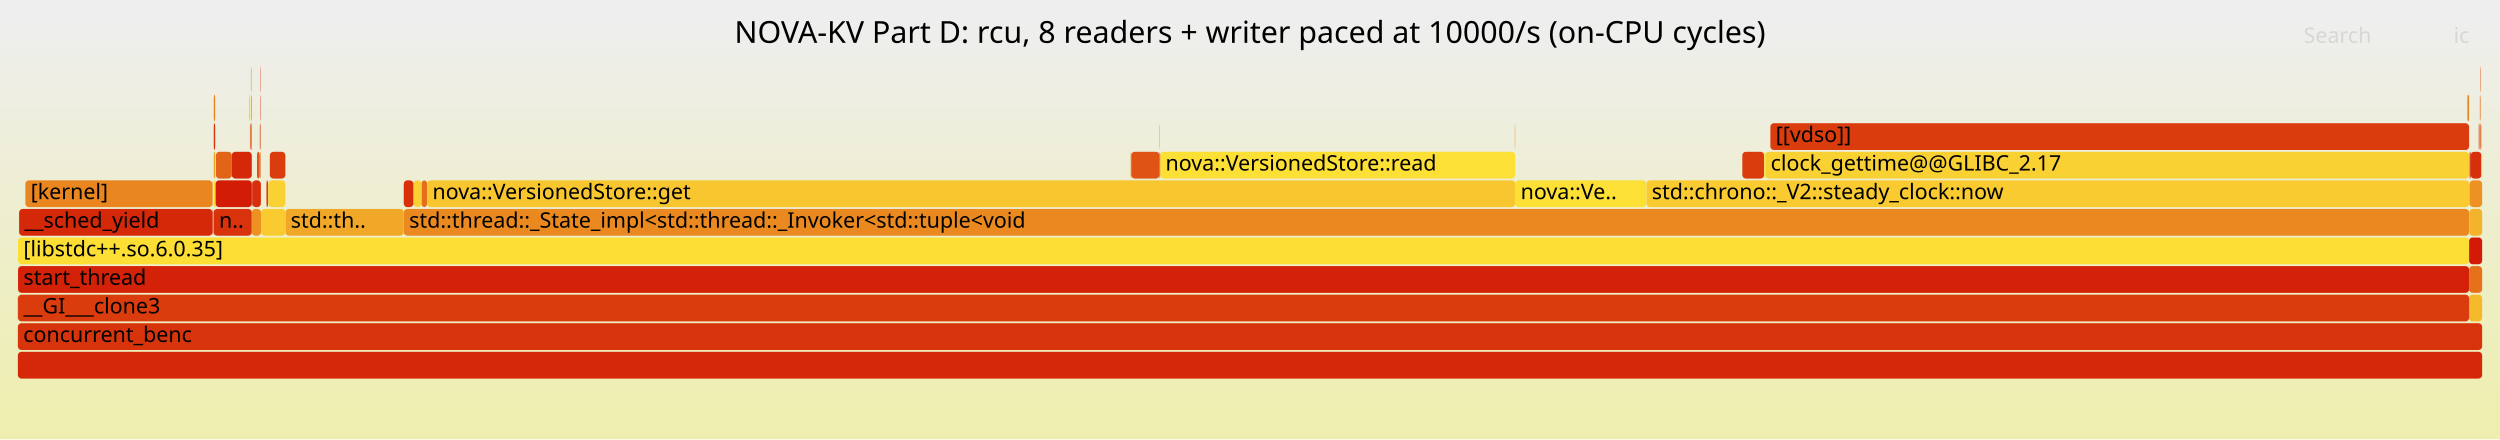
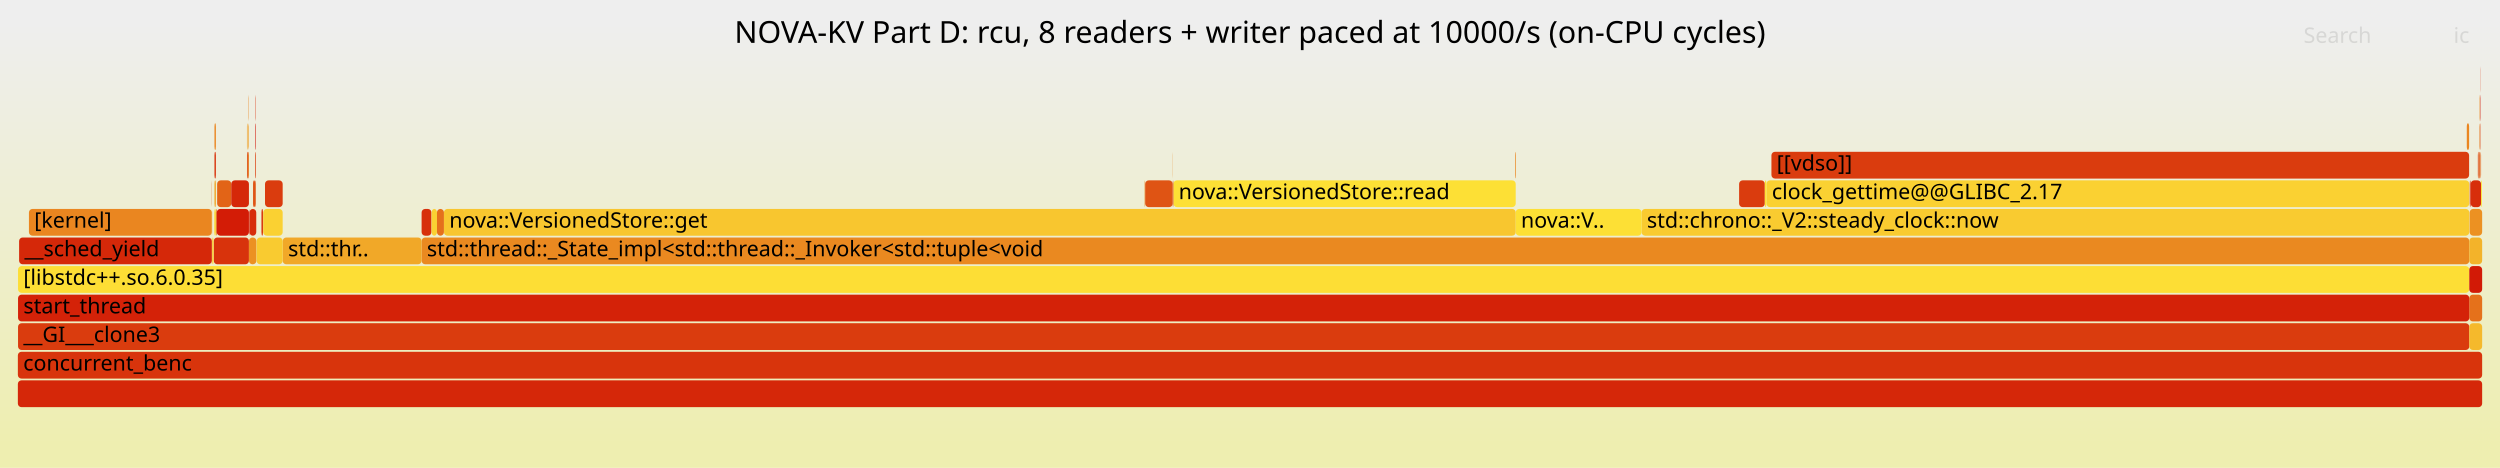
- <svg xmlns="http://www.w3.org/2000/svg" version="1.1" width="1400" height="246" viewBox="0 0 1400 246">
+ <svg xmlns="http://www.w3.org/2000/svg" version="1.1" width="1400" height="262" viewBox="0 0 1400 262">
  <defs>
    <linearGradient id="background" y1="0" y2="1" x1="0" x2="0">
      <stop stop-color="#eeeeee" offset="5%" />
      <stop stop-color="#eeeeb0" offset="95%" />
    </linearGradient>
  </defs>
  <style type="text/css">
	text { font-family:Verdana; font-size:12px; fill:rgb(0,0,0); }
	#search, #ignorecase { opacity:0.1; cursor:pointer; }
	#search:hover, #search.show, #ignorecase:hover, #ignorecase.show { opacity:1; }
	#subtitle { text-anchor:middle; font-color:rgb(160,160,160); }
	#title { text-anchor:middle; font-size:17px}
	#unzoom { cursor:pointer; }
	#frames &gt; *:hover { stroke:black; stroke-width:0.5; cursor:pointer; }
	.hide { display:none; }
	.parent { opacity:0.5; }
</style>
-   <rect x="0.0" y="0" width="1400.0" height="246.0" fill="url(#background)" />
+   <rect x="0.0" y="0" width="1400.0" height="262.0" fill="url(#background)" />
  <text id="title" x="700.00" y="24">NOVA-KV Part D: rcu, 8 readers + writer paced at 10000/s (on-CPU cycles)</text>
-   <text id="details" x="10.00" y="229"> </text>
+   <text id="details" x="10.00" y="245"> </text>
  <text id="unzoom" x="10.00" y="24" class="hide">Reset Zoom</text>
  <text id="search" x="1290.00" y="24">Search</text>
  <text id="ignorecase" x="1374.00" y="24">ic</text>
-   <text id="matched" x="1290.00" y="229"> </text>
+   <text id="matched" x="1290.00" y="245"> </text>
  <g id="frames">
    <g>
-       <rect x="1388.8" y="69" width="0.4" height="15.0" fill="rgb(223,87,20)" rx="2" ry="2" />
-       <text x="1391.77" y="79.5" />
-     </g>
-     <g>
-       <rect x="10.0" y="197" width="1380.0" height="15.0" fill="rgb(213,39,9)" rx="2" ry="2" />
-       <text x="13.00" y="207.5" />
-     </g>
-     <g>
-       <rect x="120.7" y="101" width="20.3" height="15.0" fill="rgb(211,28,6)" rx="2" ry="2" />
-       <text x="123.69" y="111.5" />
-     </g>
-     <g>
-       <rect x="848.3" y="69" width="0.2" height="15.0" fill="rgb(234,134,32)" rx="2" ry="2" />
-       <text x="851.27" y="79.5" />
-     </g>
-     <g>
-       <rect x="140.8" y="53" width="0.2" height="15.0" fill="rgb(215,46,11)" rx="2" ry="2" />
-       <text x="143.76" y="63.5" />
-     </g>
-     <g>
-       <rect x="139.8" y="69" width="0.2" height="15.0" fill="rgb(254,228,54)" rx="2" ry="2" />
-       <text x="142.76" y="79.5" />
-     </g>
-     <g>
-       <rect x="1389.0" y="53" width="0.2" height="15.0" fill="rgb(218,62,14)" rx="2" ry="2" />
-       <text x="1391.98" y="63.5" />
-     </g>
-     <g>
-       <rect x="231.5" y="101" width="0.2" height="15.0" fill="rgb(234,134,32)" rx="2" ry="2" />
-       <text x="234.51" y="111.5" />
-     </g>
-     <g>
-       <rect x="145.5" y="85" width="0.4" height="15.0" fill="rgb(223,87,20)" rx="2" ry="2" />
-       <text x="148.51" y="95.5" />
-     </g>
-     <g>
-       <rect x="1382.8" y="117" width="7.2" height="15.0" fill="rgb(243,179,42)" rx="2" ry="2" />
-       <text x="1385.76" y="127.5" />
-     </g>
-     <g>
-       <rect x="141.3" y="101" width="4.8" height="15.0" fill="rgb(215,46,11)" rx="2" ry="2" />
-       <text x="144.29" y="111.5" />
-     </g>
-     <g>
-       <rect x="1382.7" y="165" width="7.3" height="15.0" fill="rgb(245,185,44)" rx="2" ry="2" />
-       <text x="1385.73" y="175.5" />
-     </g>
-     <g>
-       <rect x="140.6" y="37" width="0.2" height="15.0" fill="rgb(234,134,32)" rx="2" ry="2" />
-       <text x="143.64" y="47.5" />
-     </g>
-     <g>
-       <rect x="119.2" y="117" width="0.4" height="15.0" fill="rgb(250,209,50)" rx="2" ry="2" />
-       <text x="122.21" y="127.5" />
-     </g>
-     <g>
-       <rect x="119.7" y="69" width="0.8" height="15.0" fill="rgb(216,52,12)" rx="2" ry="2" />
-       <text x="122.69" y="79.5" />
-     </g>
-     <g>
-       <rect x="140.4" y="69" width="0.6" height="15.0" fill="rgb(230,119,28)" rx="2" ry="2" />
-       <text x="143.44" y="79.5" />
-     </g>
-     <g>
-       <rect x="1388.8" y="53" width="0.2" height="15.0" fill="rgb(238,155,37)" rx="2" ry="2" />
+       <rect x="657.1" y="101" width="191.7" height="15.0" fill="rgb(253,224,53)" rx="2" ry="2" />
+       <text x="660.07" y="111.5">nova::VersionedStore::read</text>
+     </g>
+     <g>
+       <rect x="121.6" y="101" width="7.9" height="15.0" fill="rgb(226,100,23)" rx="2" ry="2" />
+       <text x="124.64" y="111.5" />
+     </g>
+     <g>
+       <rect x="120.0" y="117" width="0.9" height="15.0" fill="rgb(252,217,52)" rx="2" ry="2" />
+       <text x="123.01" y="127.5" />
+     </g>
+     <g>
+       <rect x="142.9" y="85" width="0.4" height="15.0" fill="rgb(218,62,14)" rx="2" ry="2" />
+       <text x="145.94" y="95.5" />
+     </g>
+     <g>
+       <rect x="118.6" y="133" width="0.2" height="15.0" fill="rgb(209,20,4)" rx="2" ry="2" />
+       <text x="121.56" y="143.5" />
+     </g>
+     <g>
+       <rect x="138.3" y="69" width="0.1" height="15.0" fill="rgb(234,134,32)" rx="2" ry="2" />
+       <text x="141.28" y="79.5" />
+     </g>
+     <g>
+       <rect x="973.9" y="101" width="14.4" height="15.0" fill="rgb(218,60,14)" rx="2" ry="2" />
+       <text x="976.93" y="111.5" />
+     </g>
+     <g>
+       <rect x="138.4" y="85" width="0.5" height="15.0" fill="rgb(215,46,11)" rx="2" ry="2" />
+       <text x="141.42" y="95.5" />
+     </g>
+     <g>
+       <rect x="1383.6" y="101" width="5.8" height="15.0" fill="rgb(215,46,11)" rx="2" ry="2" />
+       <text x="1386.61" y="111.5" />
+     </g>
+     <g>
+       <rect x="10.0" y="213" width="1380.0" height="15.0" fill="rgb(213,39,9)" rx="2" ry="2" />
+       <text x="13.00" y="223.5" />
+     </g>
+     <g>
+       <rect x="143.1" y="53" width="0.2" height="15.0" fill="rgb(215,47,11)" rx="2" ry="2" />
+       <text x="146.08" y="63.5" />
+     </g>
+     <g>
+       <rect x="656.6" y="85" width="0.1" height="15.0" fill="rgb(234,134,32)" rx="2" ry="2" />
+       <text x="659.57" y="95.5" />
+     </g>
+     <g>
+       <rect x="1383.5" y="101" width="0.1" height="15.0" fill="rgb(241,169,40)" rx="2" ry="2" />
+       <text x="1386.50" y="111.5" />
+     </g>
+     <g>
+       <rect x="236.1" y="133" width="1146.7" height="15.0" fill="rgb(234,137,32)" rx="2" ry="2" />
+       <text x="239.06" y="143.5">std::thread::_State_impl&lt;std::thread::_Invoker&lt;std::tuple&lt;void </text>
+     </g>
+     <g>
+       <rect x="848.4" y="85" width="0.4" height="15.0" fill="rgb(234,134,32)" rx="2" ry="2" />
+       <text x="851.39" y="95.5" />
+     </g>
+     <g>
+       <rect x="1388.5" y="53" width="0.2" height="15.0" fill="rgb(234,134,32)" rx="2" ry="2" />
+       <text x="1391.45" y="63.5" />
+     </g>
+     <g>
+       <rect x="10.0" y="197" width="1380.0" height="15.0" fill="rgb(216,52,12)" rx="2" ry="2" />
+       <text x="13.00" y="207.5">concurrent_benc</text>
+     </g>
+     <g>
+       <rect x="919.3" y="117" width="463.5" height="15.0" fill="rgb(249,203,48)" rx="2" ry="2" />
+       <text x="922.27" y="127.5">std::chrono::_V2::steady_clock::now</text>
+     </g>
+     <g>
+       <rect x="10.7" y="133" width="107.9" height="15.0" fill="rgb(213,40,9)" rx="2" ry="2" />
+       <text x="13.71" y="143.5">__sched_yield</text>
+     </g>
+     <g>
+       <rect x="992.0" y="85" width="390.7" height="15.0" fill="rgb(218,60,14)" rx="2" ry="2" />
+       <text x="994.96" y="95.5">[[vdso]]</text>
+     </g>
+     <g>
+       <rect x="147.4" y="117" width="10.9" height="15.0" fill="rgb(250,209,50)" rx="2" ry="2" />
+       <text x="150.35" y="127.5" />
+     </g>
+     <g>
+       <rect x="1388.5" y="69" width="0.2" height="15.0" fill="rgb(238,155,37)" rx="2" ry="2" />
+       <text x="1391.45" y="79.5" />
+     </g>
+     <g>
+       <rect x="1388.8" y="53" width="0.2" height="15.0" fill="rgb(208,17,4)" rx="2" ry="2" />
      <text x="1391.79" y="63.5" />
    </g>
    <g>
-       <rect x="119.6" y="117" width="21.4" height="15.0" fill="rgb(216,51,12)" rx="2" ry="2" />
-       <text x="122.64" y="127.5">n..</text>
-     </g>
-     <g>
-       <rect x="145.6" y="37" width="0.2" height="15.0" fill="rgb(215,47,11)" rx="2" ry="2" />
-       <text x="148.63" y="47.5" />
-     </g>
-     <g>
-       <rect x="143.9" y="85" width="1.5" height="15.0" fill="rgb(223,84,20)" rx="2" ry="2" />
-       <text x="146.90" y="95.5" />
-     </g>
-     <g>
-       <rect x="226.1" y="117" width="1156.6" height="15.0" fill="rgb(234,137,32)" rx="2" ry="2" />
-       <text x="229.15" y="127.5">std::thread::_State_impl&lt;std::thread::_Invoker&lt;std::tuple&lt;void </text>
-     </g>
-     <g>
-       <rect x="140.6" y="53" width="0.2" height="15.0" fill="rgb(238,155,37)" rx="2" ry="2" />
-       <text x="143.64" y="63.5" />
-     </g>
-     <g>
-       <rect x="649.1" y="69" width="0.2" height="15.0" fill="rgb(234,134,32)" rx="2" ry="2" />
-       <text x="652.10" y="79.5" />
-     </g>
-     <g>
-       <rect x="922.0" y="101" width="460.7" height="15.0" fill="rgb(249,203,48)" rx="2" ry="2" />
-       <text x="924.98" y="111.5">std::chrono::_V2::steady_clock::now</text>
-     </g>
-     <g>
-       <rect x="10.1" y="133" width="1372.6" height="15.0" fill="rgb(253,222,53)" rx="2" ry="2" />
-       <text x="13.12" y="143.5">[libstdc++.so.6.0.35]</text>
-     </g>
-     <g>
-       <rect x="633.2" y="85" width="0.3" height="15.0" fill="rgb(234,134,32)" rx="2" ry="2" />
-       <text x="636.21" y="95.5" />
-     </g>
-     <g>
-       <rect x="10.0" y="165" width="0.1" height="15.0" fill="rgb(210,24,5)" rx="2" ry="2" />
-       <text x="13.00" y="175.5" />
-     </g>
-     <g>
-       <rect x="139.8" y="53" width="0.2" height="15.0" fill="rgb(234,134,32)" rx="2" ry="2" />
-       <text x="142.79" y="63.5" />
-     </g>
-     <g>
-       <rect x="1383.0" y="85" width="0.6" height="15.0" fill="rgb(207,12,2)" rx="2" ry="2" />
-       <text x="1386.04" y="95.5" />
-     </g>
-     <g>
-       <rect x="649.7" y="85" width="198.8" height="15.0" fill="rgb(253,224,53)" rx="2" ry="2" />
-       <text x="652.68" y="95.5">nova::VersionedStore::read</text>
-     </g>
-     <g>
-       <rect x="1388.8" y="37" width="0.2" height="15.0" fill="rgb(234,134,32)" rx="2" ry="2" />
-       <text x="1391.79" y="47.5" />
-     </g>
-     <g>
-       <rect x="145.6" y="53" width="0.2" height="15.0" fill="rgb(208,17,4)" rx="2" ry="2" />
-       <text x="148.56" y="63.5" />
-     </g>
-     <g>
-       <rect x="1383.6" y="85" width="6.0" height="15.0" fill="rgb(215,46,11)" rx="2" ry="2" />
-       <text x="1386.60" y="95.5" />
-     </g>
-     <g>
-       <rect x="975.7" y="85" width="12.2" height="15.0" fill="rgb(218,60,14)" rx="2" ry="2" />
-       <text x="978.73" y="95.5" />
-     </g>
-     <g>
-       <rect x="14.2" y="101" width="104.8" height="15.0" fill="rgb(234,134,32)" rx="2" ry="2" />
-       <text x="17.18" y="111.5">[kernel]</text>
-     </g>
-     <g>
-       <rect x="120.9" y="85" width="8.9" height="15.0" fill="rgb(226,100,23)" rx="2" ry="2" />
-       <text x="123.93" y="95.5" />
-     </g>
-     <g>
-       <rect x="988.0" y="85" width="0.6" height="15.0" fill="rgb(254,226,54)" rx="2" ry="2" />
-       <text x="990.96" y="95.5" />
-     </g>
-     <g>
-       <rect x="1388.4" y="69" width="0.3" height="15.0" fill="rgb(223,84,20)" rx="2" ry="2" />
-       <text x="1391.40" y="79.5" />
-     </g>
-     <g>
-       <rect x="119.0" y="117" width="0.2" height="15.0" fill="rgb(209,20,4)" rx="2" ry="2" />
-       <text x="122.02" y="127.5" />
-     </g>
-     <g>
-       <rect x="236.0" y="101" width="3.2" height="15.0" fill="rgb(229,112,27)" rx="2" ry="2" />
-       <text x="239.03" y="111.5" />
-     </g>
-     <g>
-       <rect x="649.3" y="85" width="0.4" height="15.0" fill="rgb(224,88,21)" rx="2" ry="2" />
-       <text x="652.32" y="95.5" />
-     </g>
-     <g>
-       <rect x="1381.7" y="53" width="1.0" height="15.0" fill="rgb(234,134,32)" rx="2" ry="2" />
-       <text x="1384.68" y="63.5" />
-     </g>
-     <g>
-       <rect x="10.1" y="165" width="1372.6" height="15.0" fill="rgb(218,60,14)" rx="2" ry="2" />
-       <text x="13.12" y="175.5">__GI___clone3</text>
-     </g>
-     <g>
-       <rect x="633.5" y="85" width="15.8" height="15.0" fill="rgb(223,84,20)" rx="2" ry="2" />
-       <text x="636.54" y="95.5" />
-     </g>
-     <g>
-       <rect x="150.2" y="101" width="9.6" height="15.0" fill="rgb(250,209,50)" rx="2" ry="2" />
-       <text x="153.16" y="111.5" />
-     </g>
-     <g>
-       <rect x="1382.7" y="149" width="7.3" height="15.0" fill="rgb(229,113,27)" rx="2" ry="2" />
-       <text x="1385.73" y="159.5" />
-     </g>
-     <g>
-       <rect x="10.1" y="149" width="1372.6" height="15.0" fill="rgb(212,34,8)" rx="2" ry="2" />
-       <text x="13.12" y="159.5">start_thread</text>
-     </g>
-     <g>
-       <rect x="119.7" y="85" width="0.8" height="15.0" fill="rgb(240,165,39)" rx="2" ry="2" />
-       <text x="122.69" y="95.5" />
-     </g>
-     <g>
-       <rect x="1382.8" y="85" width="0.1" height="15.0" fill="rgb(226,96,23)" rx="2" ry="2" />
-       <text x="1385.84" y="95.5" />
-     </g>
-     <g>
-       <rect x="151.1" y="85" width="8.7" height="15.0" fill="rgb(218,60,14)" rx="2" ry="2" />
-       <text x="154.13" y="95.5" />
-     </g>
-     <g>
-       <rect x="1389.4" y="69" width="0.2" height="15.0" fill="rgb(229,110,26)" rx="2" ry="2" />
-       <text x="1392.41" y="79.5" />
-     </g>
-     <g>
-       <rect x="988.6" y="85" width="394.1" height="15.0" fill="rgb(250,209,50)" rx="2" ry="2" />
-       <text x="991.56" y="95.5">clock_gettime@@GLIBC_2.17</text>
-     </g>
-     <g>
-       <rect x="1388.3" y="53" width="0.1" height="15.0" fill="rgb(234,134,32)" rx="2" ry="2" />
-       <text x="1391.28" y="63.5" />
-     </g>
-     <g>
-       <rect x="119.0" y="101" width="0.2" height="15.0" fill="rgb(237,150,35)" rx="2" ry="2" />
-       <text x="122.03" y="111.5" />
-     </g>
-     <g>
-       <rect x="159.8" y="117" width="66.3" height="15.0" fill="rgb(241,168,40)" rx="2" ry="2" />
-       <text x="162.79" y="127.5">std::th..</text>
-     </g>
-     <g>
-       <rect x="226.1" y="101" width="5.4" height="15.0" fill="rgb(215,48,11)" rx="2" ry="2" />
-       <text x="229.15" y="111.5" />
-     </g>
-     <g>
-       <rect x="1388.1" y="69" width="0.2" height="15.0" fill="rgb(218,61,14)" rx="2" ry="2" />
-       <text x="1391.10" y="79.5" />
-     </g>
-     <g>
-       <rect x="145.5" y="69" width="0.4" height="15.0" fill="rgb(218,62,14)" rx="2" ry="2" />
-       <text x="148.53" y="79.5" />
-     </g>
-     <g>
-       <rect x="1383.0" y="101" width="7.0" height="15.0" fill="rgb(236,145,34)" rx="2" ry="2" />
-       <text x="1386.00" y="111.5" />
-     </g>
-     <g>
-       <rect x="119.7" y="53" width="0.8" height="15.0" fill="rgb(234,134,32)" rx="2" ry="2" />
-       <text x="122.70" y="63.5" />
-     </g>
-     <g>
-       <rect x="848.5" y="101" width="73.5" height="15.0" fill="rgb(253,224,53)" rx="2" ry="2" />
-       <text x="851.55" y="111.5">nova::Ve..</text>
-     </g>
-     <g>
-       <rect x="1389.6" y="85" width="0.4" height="15.0" fill="rgb(254,228,54)" rx="2" ry="2" />
-       <text x="1392.59" y="95.5" />
-     </g>
-     <g>
-       <rect x="119.7" y="101" width="0.8" height="15.0" fill="rgb(252,217,52)" rx="2" ry="2" />
-       <text x="122.69" y="111.5" />
-     </g>
-     <g>
-       <rect x="991.4" y="69" width="391.3" height="15.0" fill="rgb(218,60,14)" rx="2" ry="2" />
-       <text x="994.41" y="79.5">[[vdso]]</text>
-     </g>
-     <g>
-       <rect x="1382.7" y="133" width="7.3" height="15.0" fill="rgb(210,26,6)" rx="2" ry="2" />
-       <text x="1385.73" y="143.5" />
-     </g>
-     <g>
-       <rect x="10.0" y="181" width="1380.0" height="15.0" fill="rgb(216,52,12)" rx="2" ry="2" />
-       <text x="13.00" y="191.5">concurrent_benc</text>
-     </g>
-     <g>
-       <rect x="141.0" y="101" width="0.3" height="15.0" fill="rgb(207,12,2)" rx="2" ry="2" />
-       <text x="144.01" y="111.5" />
-     </g>
-     <g>
-       <rect x="231.7" y="101" width="4.3" height="15.0" fill="rgb(250,209,50)" rx="2" ry="2" />
-       <text x="234.67" y="111.5" />
-     </g>
-     <g>
-       <rect x="140.1" y="69" width="0.3" height="15.0" fill="rgb(215,46,11)" rx="2" ry="2" />
-       <text x="143.12" y="79.5" />
-     </g>
-     <g>
-       <rect x="140.4" y="53" width="0.2" height="15.0" fill="rgb(254,228,54)" rx="2" ry="2" />
-       <text x="143.44" y="63.5" />
-     </g>
-     <g>
-       <rect x="120.6" y="101" width="0.1" height="15.0" fill="rgb(229,113,27)" rx="2" ry="2" />
-       <text x="123.56" y="111.5" />
-     </g>
-     <g>
-       <rect x="140.0" y="69" width="0.1" height="15.0" fill="rgb(238,155,37)" rx="2" ry="2" />
-       <text x="143.01" y="79.5" />
-     </g>
-     <g>
-       <rect x="141.0" y="117" width="5.2" height="15.0" fill="rgb(236,145,34)" rx="2" ry="2" />
-       <text x="143.99" y="127.5" />
-     </g>
-     <g>
-       <rect x="129.8" y="85" width="11.2" height="15.0" fill="rgb(213,40,9)" rx="2" ry="2" />
-       <text x="132.75" y="95.5" />
-     </g>
-     <g>
-       <rect x="1389.1" y="37" width="0.1" height="15.0" fill="rgb(208,17,4)" rx="2" ry="2" />
-       <text x="1392.08" y="47.5" />
-     </g>
-     <g>
-       <rect x="239.2" y="101" width="609.3" height="15.0" fill="rgb(248,198,47)" rx="2" ry="2" />
-       <text x="242.18" y="111.5">nova::VersionedStore::get</text>
-     </g>
-     <g>
-       <rect x="1382.8" y="101" width="0.1" height="15.0" fill="rgb(225,92,22)" rx="2" ry="2" />
-       <text x="1385.84" y="111.5" />
-     </g>
-     <g>
-       <rect x="1388.3" y="69" width="0.1" height="15.0" fill="rgb(238,155,37)" rx="2" ry="2" />
-       <text x="1391.28" y="79.5" />
-     </g>
-     <g>
-       <rect x="146.2" y="117" width="13.6" height="15.0" fill="rgb(249,203,48)" rx="2" ry="2" />
-       <text x="149.23" y="127.5" />
-     </g>
-     <g>
-       <rect x="149.2" y="101" width="0.9" height="15.0" fill="rgb(218,60,14)" rx="2" ry="2" />
-       <text x="152.16" y="111.5" />
-     </g>
-     <g>
-       <rect x="140.5" y="37" width="0.1" height="15.0" fill="rgb(234,134,32)" rx="2" ry="2" />
-       <text x="143.47" y="47.5" />
-     </g>
-     <g>
-       <rect x="10.7" y="117" width="108.3" height="15.0" fill="rgb(213,40,9)" rx="2" ry="2" />
-       <text x="13.70" y="127.5">__sched_yield</text>
+       <rect x="10.1" y="149" width="1372.7" height="15.0" fill="rgb(253,222,53)" rx="2" ry="2" />
+       <text x="13.10" y="159.5">[libstdc++.so.6.0.35]</text>
+     </g>
+     <g>
+       <rect x="138.3" y="85" width="0.1" height="15.0" fill="rgb(254,228,54)" rx="2" ry="2" />
+       <text x="141.28" y="95.5" />
+     </g>
+     <g>
+       <rect x="10.1" y="181" width="1372.7" height="15.0" fill="rgb(218,60,14)" rx="2" ry="2" />
+       <text x="13.09" y="191.5">__GI___clone3</text>
+     </g>
+     <g>
+       <rect x="139.2" y="69" width="0.2" height="15.0" fill="rgb(215,46,11)" rx="2" ry="2" />
+       <text x="142.15" y="79.5" />
+     </g>
+     <g>
+       <rect x="989.2" y="101" width="393.6" height="15.0" fill="rgb(250,209,50)" rx="2" ry="2" />
+       <text x="992.24" y="111.5">clock_gettime@@GLIBC_2.17</text>
+     </g>
+     <g>
+       <rect x="16.2" y="117" width="102.4" height="15.0" fill="rgb(234,134,32)" rx="2" ry="2" />
+       <text x="19.19" y="127.5">[kernel]</text>
+     </g>
+     <g>
+       <rect x="120.1" y="85" width="0.8" height="15.0" fill="rgb(216,52,12)" rx="2" ry="2" />
+       <text x="123.14" y="95.5" />
+     </g>
+     <g>
+       <rect x="141.7" y="101" width="1.2" height="15.0" fill="rgb(223,84,20)" rx="2" ry="2" />
+       <text x="144.65" y="111.5" />
+     </g>
+     <g>
+       <rect x="1382.8" y="181" width="7.2" height="15.0" fill="rgb(245,185,44)" rx="2" ry="2" />
+       <text x="1385.77" y="191.5" />
+     </g>
+     <g>
+       <rect x="1382.8" y="133" width="7.2" height="15.0" fill="rgb(243,179,42)" rx="2" ry="2" />
+       <text x="1385.77" y="143.5" />
+     </g>
+     <g>
+       <rect x="248.6" y="117" width="600.2" height="15.0" fill="rgb(248,198,47)" rx="2" ry="2" />
+       <text x="251.60" y="127.5">nova::VersionedStore::get</text>
+     </g>
+     <g>
+       <rect x="656.7" y="101" width="0.4" height="15.0" fill="rgb(224,88,21)" rx="2" ry="2" />
+       <text x="659.72" y="111.5" />
+     </g>
+     <g>
+       <rect x="138.9" y="69" width="0.2" height="15.0" fill="rgb(254,228,54)" rx="2" ry="2" />
+       <text x="141.88" y="79.5" />
+     </g>
+     <g>
+       <rect x="236.1" y="117" width="5.5" height="15.0" fill="rgb(215,48,11)" rx="2" ry="2" />
+       <text x="239.06" y="127.5" />
+     </g>
+     <g>
+       <rect x="1382.8" y="165" width="7.2" height="15.0" fill="rgb(229,113,27)" rx="2" ry="2" />
+       <text x="1385.77" y="175.5" />
+     </g>
+     <g>
+       <rect x="120.9" y="117" width="0.5" height="15.0" fill="rgb(229,113,27)" rx="2" ry="2" />
+       <text x="123.95" y="127.5" />
+     </g>
+     <g>
+       <rect x="121.4" y="117" width="18.0" height="15.0" fill="rgb(211,28,6)" rx="2" ry="2" />
+       <text x="124.39" y="127.5" />
+     </g>
+     <g>
+       <rect x="120.1" y="101" width="0.8" height="15.0" fill="rgb(240,165,39)" rx="2" ry="2" />
+       <text x="123.13" y="111.5" />
+     </g>
+     <g>
+       <rect x="241.7" y="117" width="3.0" height="15.0" fill="rgb(250,209,50)" rx="2" ry="2" />
+       <text x="244.66" y="127.5" />
+     </g>
+     <g>
+       <rect x="1383.0" y="117" width="7.0" height="15.0" fill="rgb(236,145,34)" rx="2" ry="2" />
+       <text x="1386.02" y="127.5" />
+     </g>
+     <g>
+       <rect x="138.9" y="53" width="0.2" height="15.0" fill="rgb(234,134,32)" rx="2" ry="2" />
+       <text x="141.90" y="63.5" />
+     </g>
+     <g>
+       <rect x="138.6" y="69" width="0.3" height="15.0" fill="rgb(240,163,39)" rx="2" ry="2" />
+       <text x="141.64" y="79.5" />
+     </g>
+     <g>
+       <rect x="641.0" y="101" width="0.3" height="15.0" fill="rgb(234,134,32)" rx="2" ry="2" />
+       <text x="644.00" y="111.5" />
+     </g>
+     <g>
+       <rect x="10.1" y="165" width="1372.7" height="15.0" fill="rgb(212,34,8)" rx="2" ry="2" />
+       <text x="13.10" y="175.5">start_thread</text>
+     </g>
+     <g>
+       <rect x="158.3" y="133" width="77.8" height="15.0" fill="rgb(241,168,40)" rx="2" ry="2" />
+       <text x="161.34" y="143.5">std::thr..</text>
+     </g>
+     <g>
+       <rect x="119.7" y="133" width="19.7" height="15.0" fill="rgb(216,51,12)" rx="2" ry="2" />
+       <text x="122.68" y="143.5" />
+     </g>
+     <g>
+       <rect x="1382.8" y="149" width="7.2" height="15.0" fill="rgb(210,26,6)" rx="2" ry="2" />
+       <text x="1385.77" y="159.5" />
+     </g>
+     <g>
+       <rect x="1381.4" y="69" width="1.3" height="15.0" fill="rgb(234,134,32)" rx="2" ry="2" />
+       <text x="1384.36" y="79.5" />
+     </g>
+     <g>
+       <rect x="120.1" y="69" width="0.8" height="15.0" fill="rgb(234,134,32)" rx="2" ry="2" />
+       <text x="123.14" y="79.5" />
+     </g>
+     <g>
+       <rect x="148.4" y="101" width="9.9" height="15.0" fill="rgb(218,60,14)" rx="2" ry="2" />
+       <text x="151.37" y="111.5" />
+     </g>
+     <g>
+       <rect x="142.9" y="101" width="0.4" height="15.0" fill="rgb(223,87,20)" rx="2" ry="2" />
+       <text x="145.93" y="111.5" />
+     </g>
+     <g>
+       <rect x="1387.9" y="85" width="0.5" height="15.0" fill="rgb(223,84,20)" rx="2" ry="2" />
+       <text x="1390.89" y="95.5" />
+     </g>
+     <g>
+       <rect x="244.7" y="117" width="3.9" height="15.0" fill="rgb(229,112,27)" rx="2" ry="2" />
+       <text x="247.66" y="127.5" />
+     </g>
+     <g>
+       <rect x="1387.6" y="85" width="0.2" height="15.0" fill="rgb(218,61,14)" rx="2" ry="2" />
+       <text x="1390.63" y="95.5" />
+     </g>
+     <g>
+       <rect x="138.9" y="85" width="0.5" height="15.0" fill="rgb(230,119,28)" rx="2" ry="2" />
+       <text x="141.88" y="95.5" />
+     </g>
+     <g>
+       <rect x="143.0" y="69" width="0.3" height="15.0" fill="rgb(208,17,4)" rx="2" ry="2" />
+       <text x="145.99" y="79.5" />
+     </g>
+     <g>
+       <rect x="1388.7" y="69" width="0.3" height="15.0" fill="rgb(218,62,14)" rx="2" ry="2" />
+       <text x="1391.68" y="79.5" />
+     </g>
+     <g>
+       <rect x="1383.1" y="101" width="0.4" height="15.0" fill="rgb(207,12,2)" rx="2" ry="2" />
+       <text x="1386.07" y="111.5" />
+     </g>
+     <g>
+       <rect x="848.8" y="117" width="70.5" height="15.0" fill="rgb(253,224,53)" rx="2" ry="2" />
+       <text x="851.75" y="127.5">nova::V..</text>
+     </g>
+     <g>
+       <rect x="139.7" y="117" width="3.8" height="15.0" fill="rgb(215,46,11)" rx="2" ry="2" />
+       <text x="142.66" y="127.5" />
+     </g>
+     <g>
+       <rect x="118.6" y="101" width="0.1" height="15.0" fill="rgb(219,68,16)" rx="2" ry="2" />
+       <text x="121.58" y="111.5" />
+     </g>
+     <g>
+       <rect x="1389.4" y="101" width="0.5" height="15.0" fill="rgb(254,228,54)" rx="2" ry="2" />
+       <text x="1392.39" y="111.5" />
+     </g>
+     <g>
+       <rect x="641.3" y="101" width="15.4" height="15.0" fill="rgb(223,84,20)" rx="2" ry="2" />
+       <text x="644.26" y="111.5" />
+     </g>
+     <g>
+       <rect x="1389.2" y="85" width="0.2" height="15.0" fill="rgb(229,110,26)" rx="2" ry="2" />
+       <text x="1392.20" y="95.5" />
+     </g>
+     <g>
+       <rect x="146.4" y="117" width="0.9" height="15.0" fill="rgb(218,60,14)" rx="2" ry="2" />
+       <text x="149.39" y="127.5" />
+     </g>
+     <g>
+       <rect x="118.8" y="133" width="0.8" height="15.0" fill="rgb(250,209,50)" rx="2" ry="2" />
+       <text x="121.82" y="143.5" />
+     </g>
+     <g>
+       <rect x="139.4" y="133" width="4.2" height="15.0" fill="rgb(236,145,34)" rx="2" ry="2" />
+       <text x="142.40" y="143.5" />
+     </g>
+     <g>
+       <rect x="143.7" y="133" width="14.6" height="15.0" fill="rgb(249,203,48)" rx="2" ry="2" />
+       <text x="146.70" y="143.5" />
+     </g>
+     <g>
+       <rect x="118.6" y="117" width="0.2" height="15.0" fill="rgb(237,150,35)" rx="2" ry="2" />
+       <text x="121.57" y="127.5" />
+     </g>
+     <g>
+       <rect x="139.4" y="117" width="0.2" height="15.0" fill="rgb(207,12,2)" rx="2" ry="2" />
+       <text x="142.40" y="127.5" />
+     </g>
+     <g>
+       <rect x="988.3" y="101" width="0.9" height="15.0" fill="rgb(254,226,54)" rx="2" ry="2" />
+       <text x="991.34" y="111.5" />
+     </g>
+     <g>
+       <rect x="1388.9" y="37" width="0.1" height="15.0" fill="rgb(215,47,11)" rx="2" ry="2" />
+       <text x="1391.86" y="47.5" />
+     </g>
+     <g>
+       <rect x="1388.4" y="85" width="0.6" height="15.0" fill="rgb(223,87,20)" rx="2" ry="2" />
+       <text x="1391.42" y="95.5" />
+     </g>
+     <g>
+       <rect x="129.5" y="101" width="9.9" height="15.0" fill="rgb(213,40,9)" rx="2" ry="2" />
+       <text x="132.53" y="111.5" />
    </g>
  </g>
</svg>
